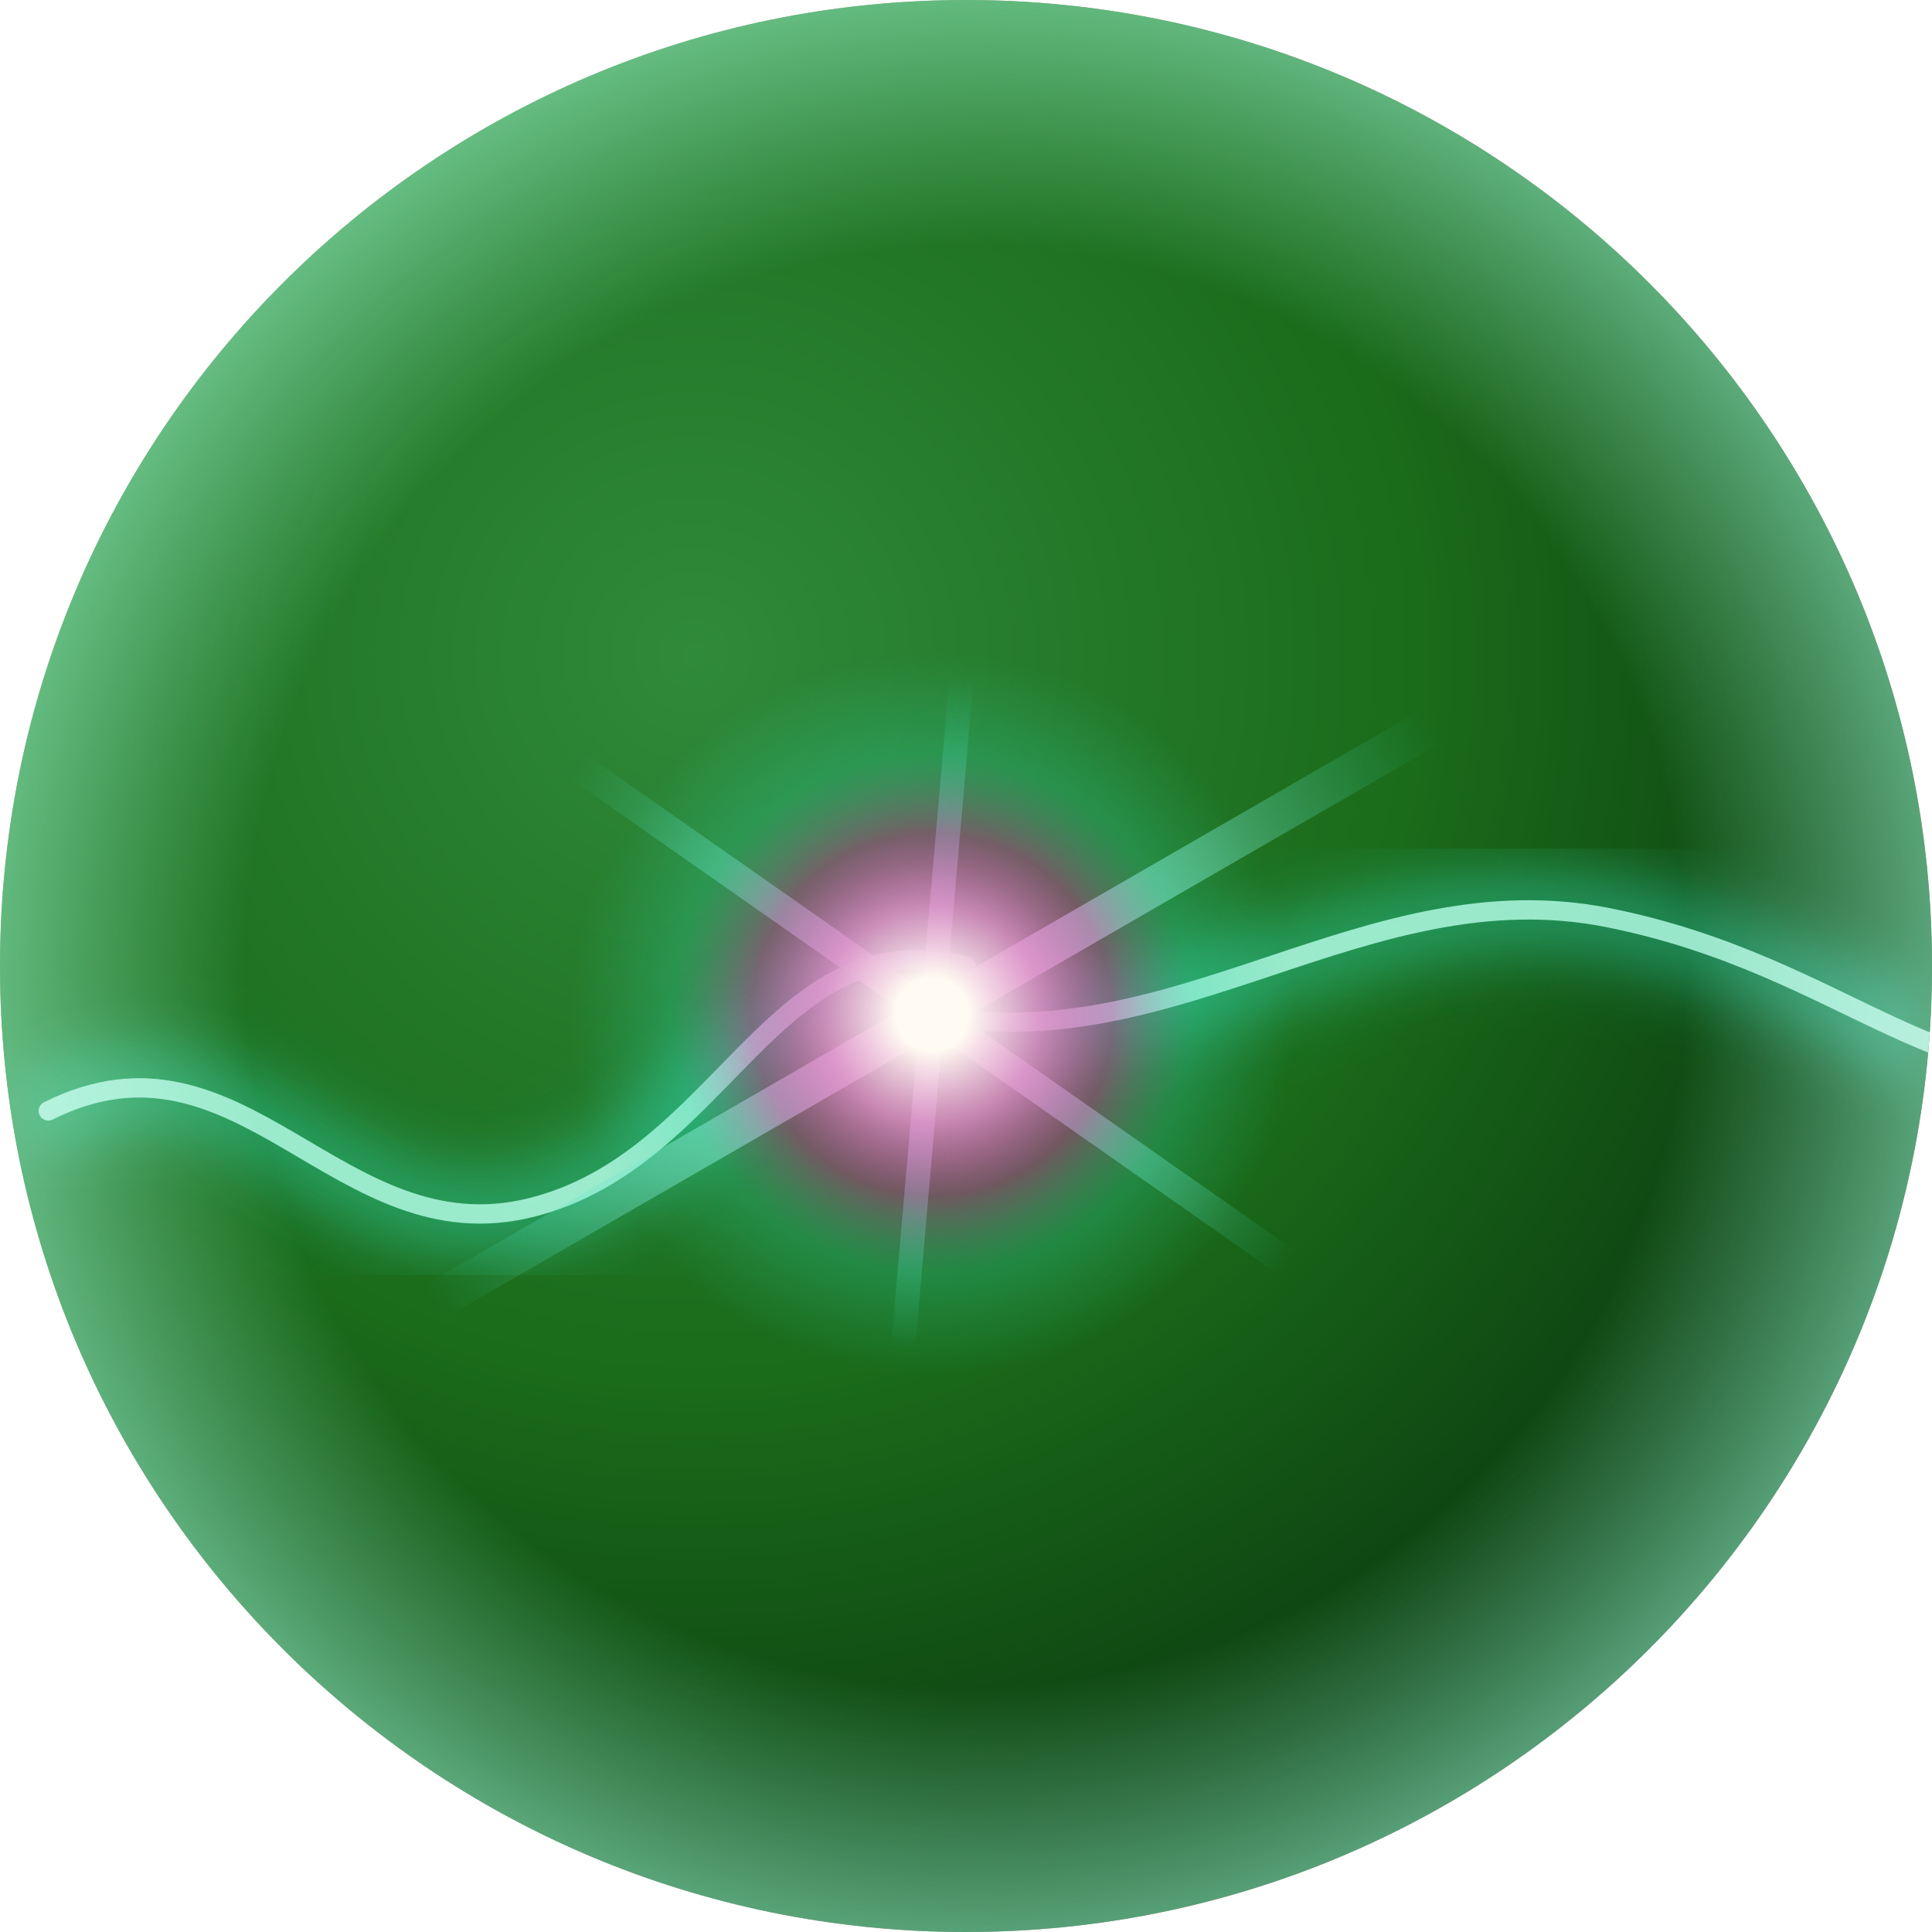
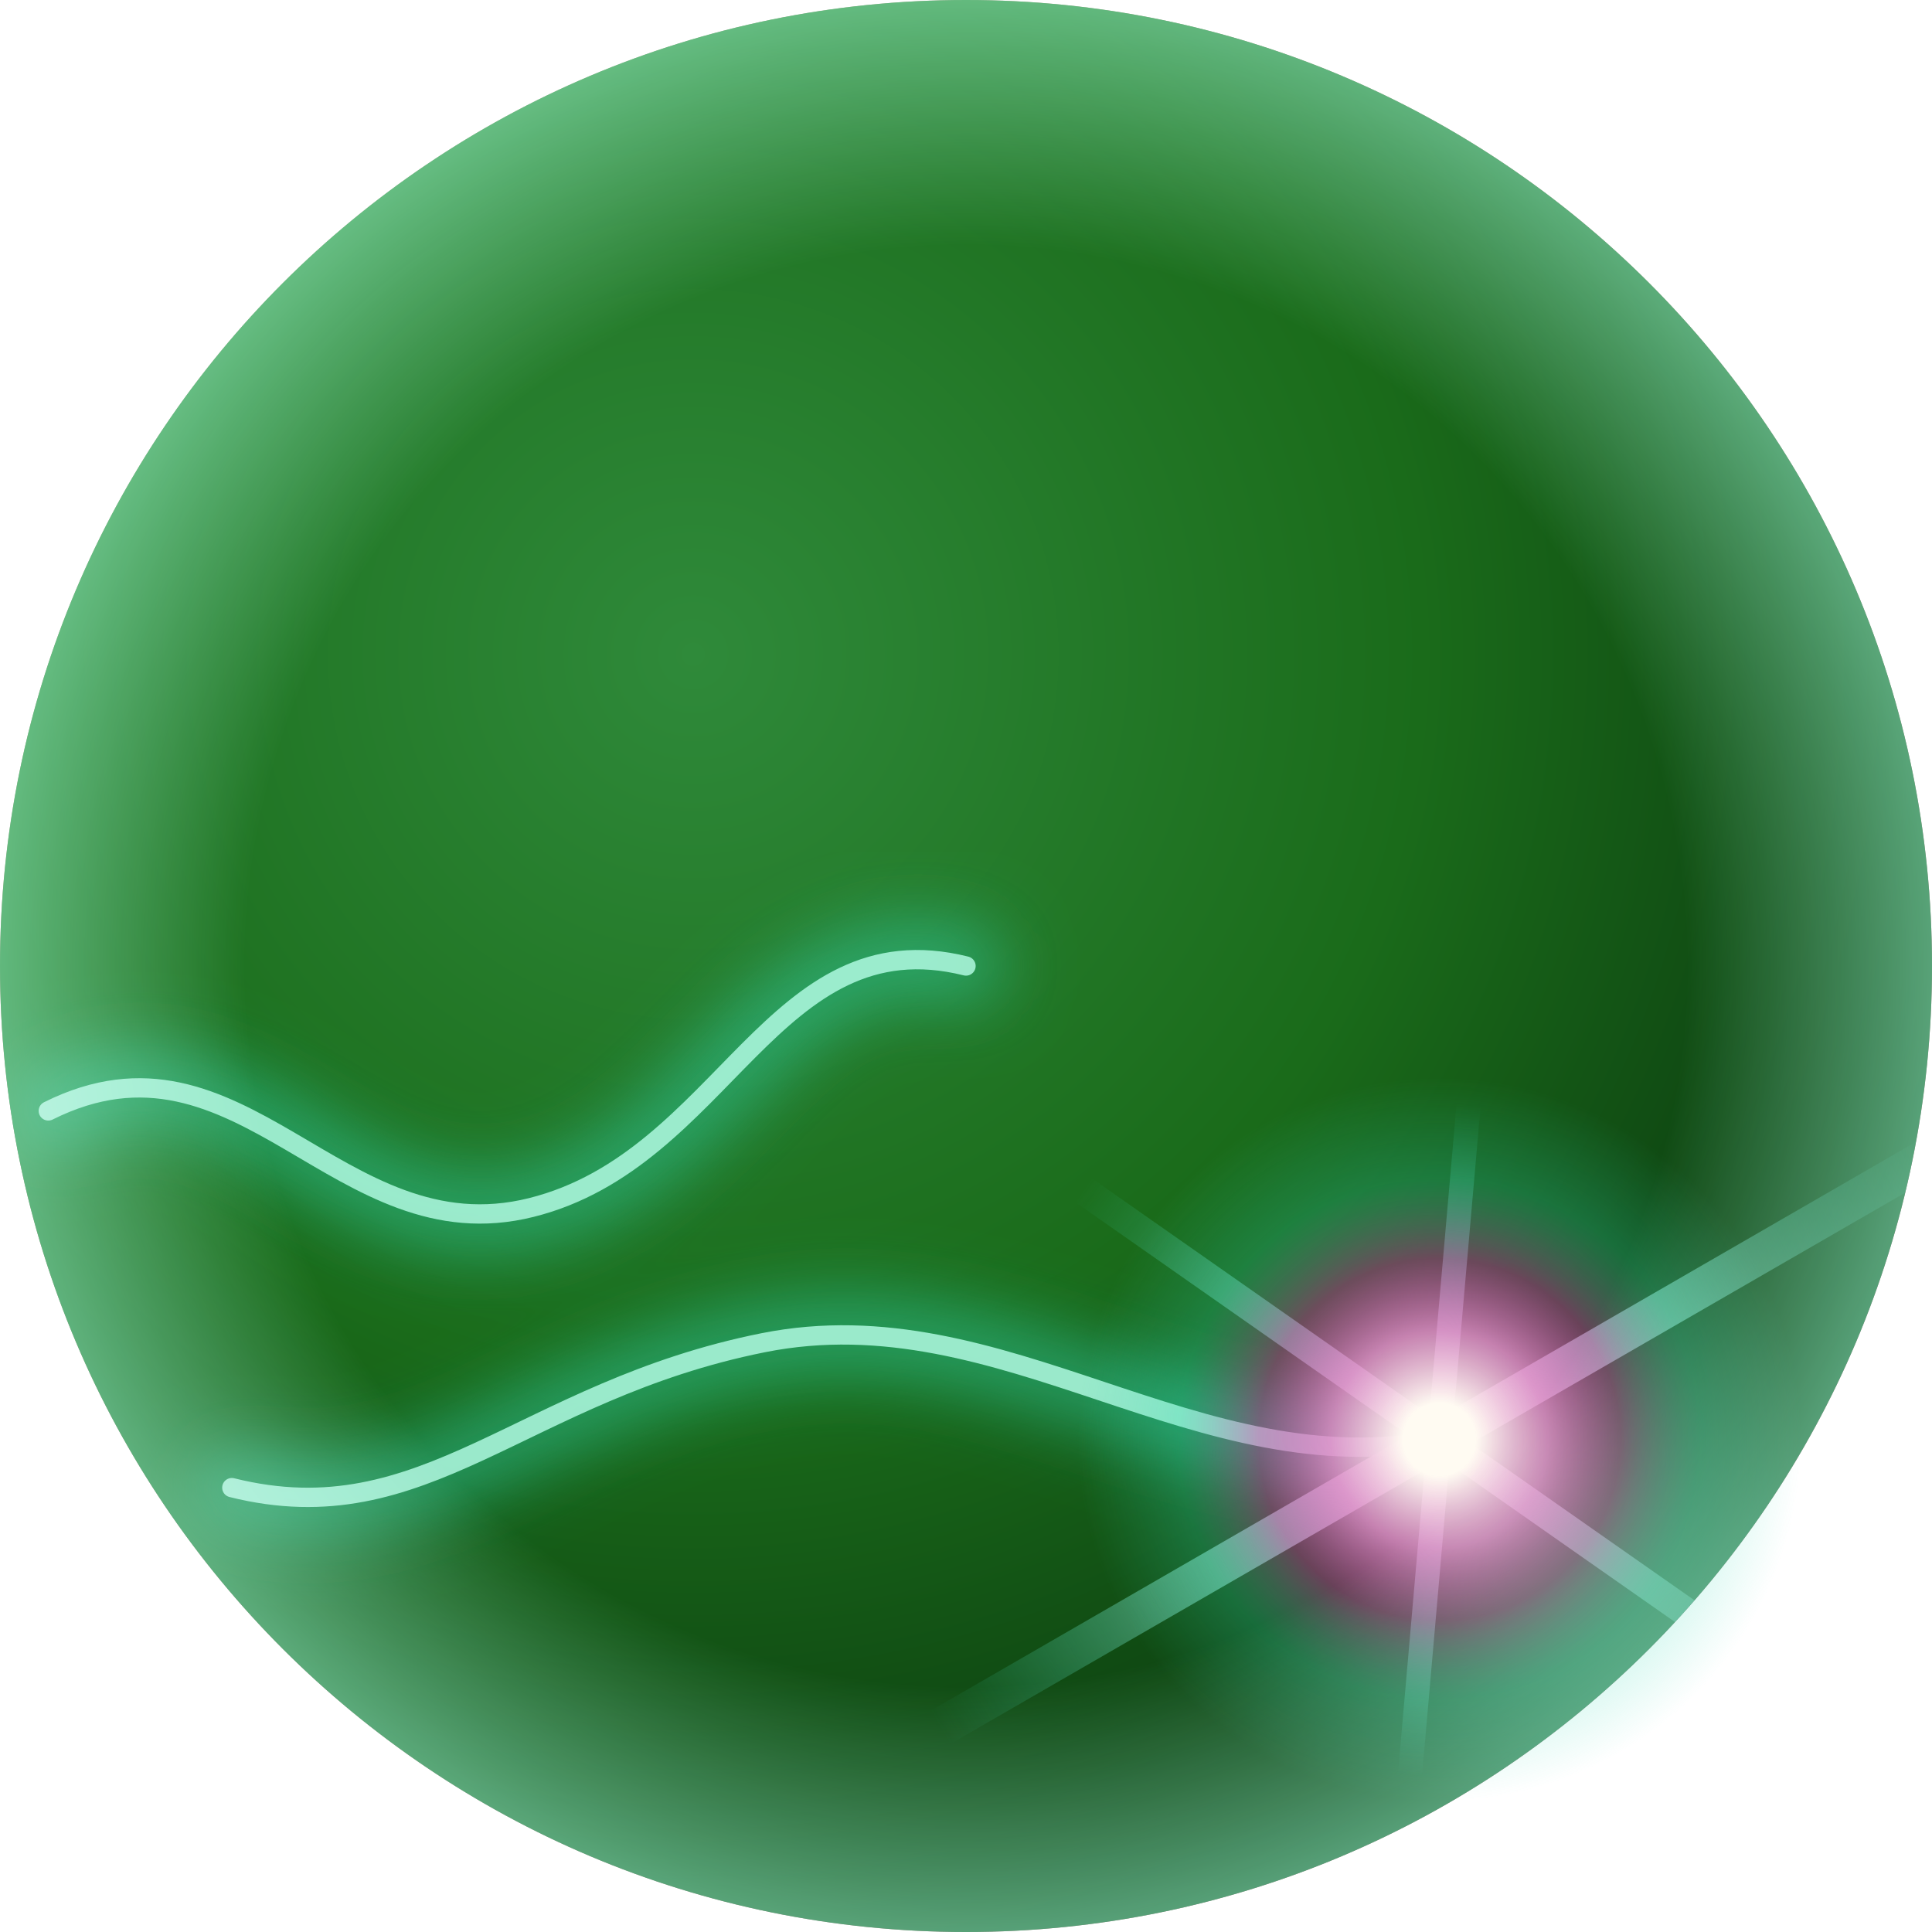
<svg xmlns="http://www.w3.org/2000/svg" viewBox="0 0 40 40">
  <defs>
    <radialGradient id="d1r-ball" cx="0.36" cy="0.34" r="0.75">
      <stop offset="0" stop-color="#2f8a3a" />
      <stop offset="0.5" stop-color="#1a6b1a" />
      <stop offset="1" stop-color="#062a0c" />
    </radialGradient>
    <radialGradient id="d1r-burst" cx="0.5" cy="0.5" r="0.5">
      <stop offset="0" stop-color="#fffbf2" />
      <stop offset="0.1" stop-color="#fffbf2" />
      <stop offset="0.3" stop-color="#e58acb" stop-opacity="0.85" />
      <stop offset="0.5" stop-color="#d63aaf" stop-opacity="0.45" />
      <stop offset="0.72" stop-color="#33d9b3" stop-opacity="0.25" />
      <stop offset="1" stop-color="#33d9b3" stop-opacity="0" />
    </radialGradient>
    <radialGradient id="d1r-rim" cx="0.5" cy="0.5" r="0.5">
      <stop offset="0.74" stop-color="#7fd6b0" stop-opacity="0" />
      <stop offset="1" stop-color="#7fd6b0" stop-opacity="0.65" />
    </radialGradient>
    <linearGradient id="d1r-ray" x1="0" x2="1">
      <stop offset="0" stop-color="#33d9b3" stop-opacity="0" />
      <stop offset="0.5" stop-color="#e9fff7" />
      <stop offset="1" stop-color="#33d9b3" stop-opacity="0" />
    </linearGradient>
    <filter id="d1r-glow" x="-20%" y="-20%" width="140%" height="140%">
      <feGaussianBlur stdDeviation="0.7" />
    </filter>
    <clipPath id="d1r-clip">
      <circle cx="20" cy="20" r="20" />
    </clipPath>
  </defs>
  <circle cx="20" cy="20" r="20" fill="url(#d1r-ball)" />
  <g clip-path="url(#d1r-clip)" fill="none" stroke-linecap="round">
    <g stroke="#33d9b3" filter="url(#d1r-glow)" stroke-width="1.6" opacity="0.5">
-       <path d="M19.3 21c5 1 9-3 14-2s7 4 11 3" />
+       <path d="M29.8 29.8c-5 1-9-3-14-2s-7 4-11 3" />
      <path d="M1 23c4-2 6 3 10 2s5-6 9-5" />
    </g>
    <g stroke="#b8ffe9" stroke-width="0.4" opacity="0.8">
-       <path d="M19.3 21c5 1 9-3 14-2s7 4 11 3" />
+       <path d="M29.8 29.8c-5 1-9-3-14-2s-7 4-11 3" />
      <path d="M1 23c4-2 6 3 10 2s5-6 9-5" />
    </g>
  </g>
  <g fill="url(#d1r-ray)" clip-path="url(#d1r-clip)">
-     <rect x="7.3" y="20.6" width="24" height="0.8" transform="rotate(-30 19.3 21)" />
-     <rect x="10.3" y="20.7" width="18" height="0.6" transform="rotate(35 19.3 21)" />
-     <rect x="12.3" y="20.75" width="14" height="0.5" transform="rotate(95 19.3 21)" />
+     <rect x="17.8" y="29.4" width="24" height="0.8" transform="rotate(-30 29.8 29.8)" />
+     <rect x="20.8" y="29.5" width="18" height="0.6" transform="rotate(35 29.8 29.8)" />
+     <rect x="22.8" y="29.55" width="14" height="0.5" transform="rotate(95 29.8 29.8)" />
  </g>
-   <circle cx="19.3" cy="21" r="7.5" fill="url(#d1r-burst)" />
+   <circle cx="29.8" cy="29.8" r="7.5" fill="url(#d1r-burst)" />
  <circle cx="20" cy="20" r="20" fill="url(#d1r-rim)" style="mix-blend-mode:screen" />
</svg>
